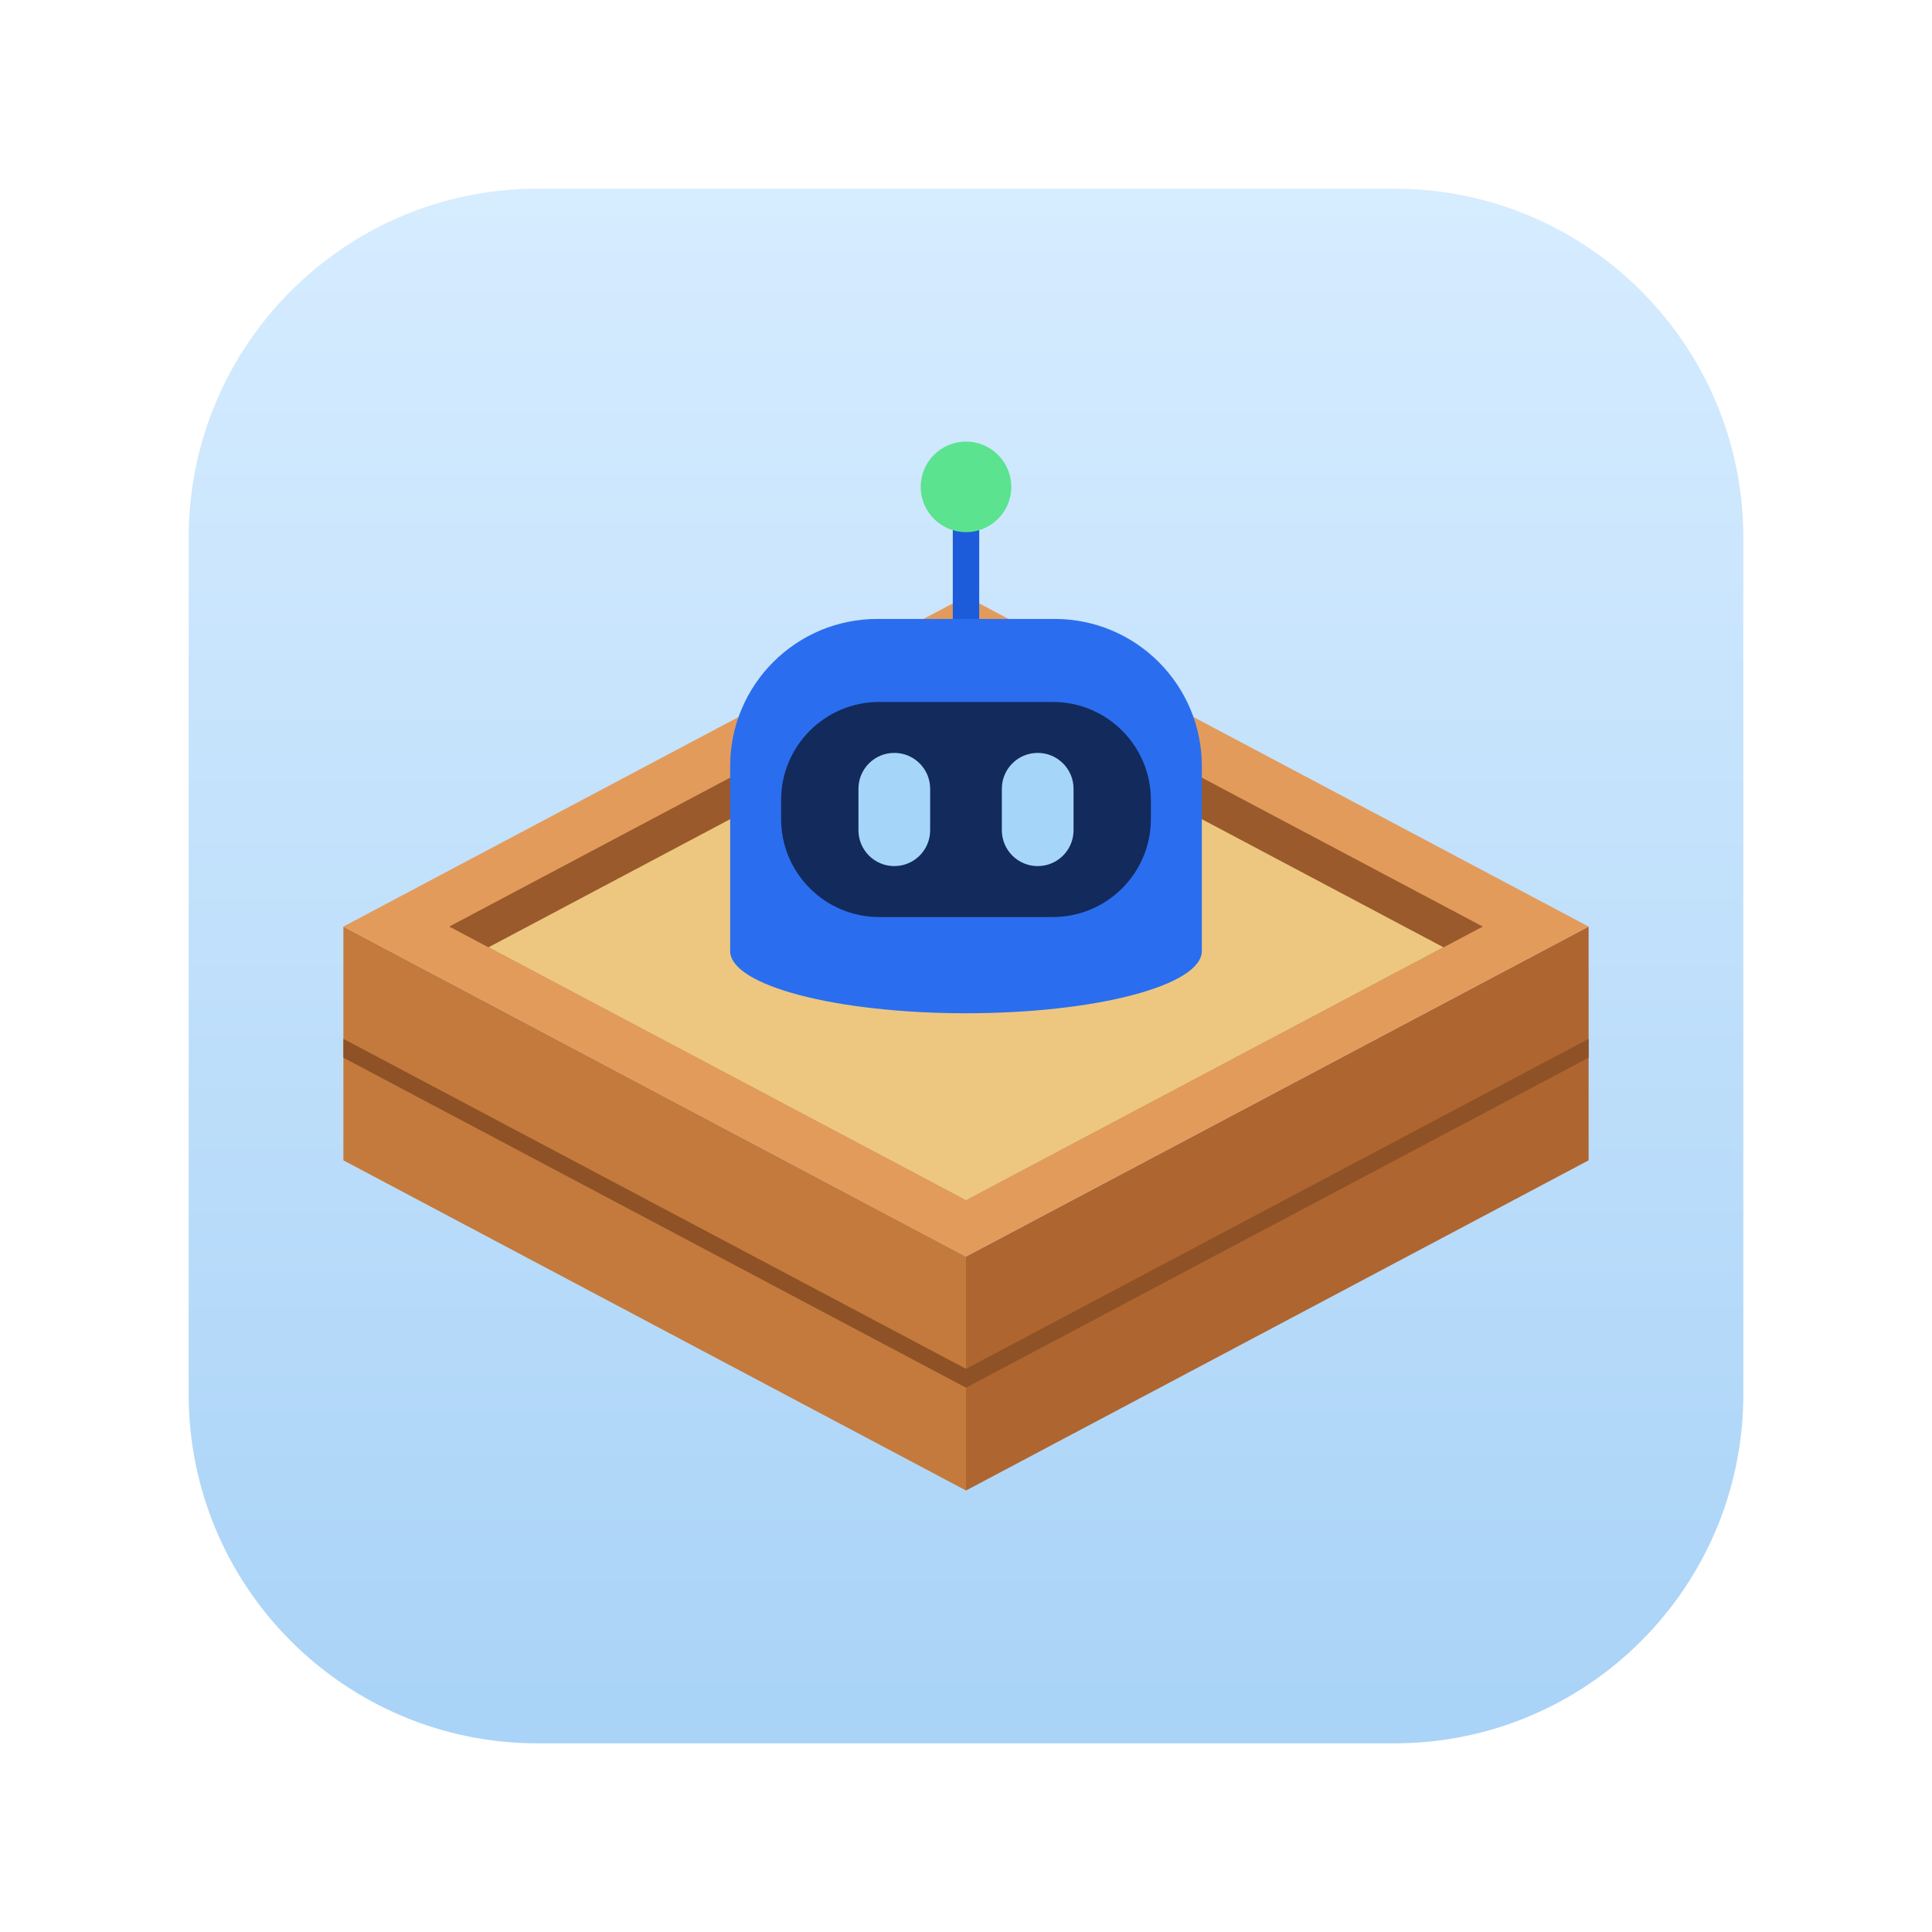
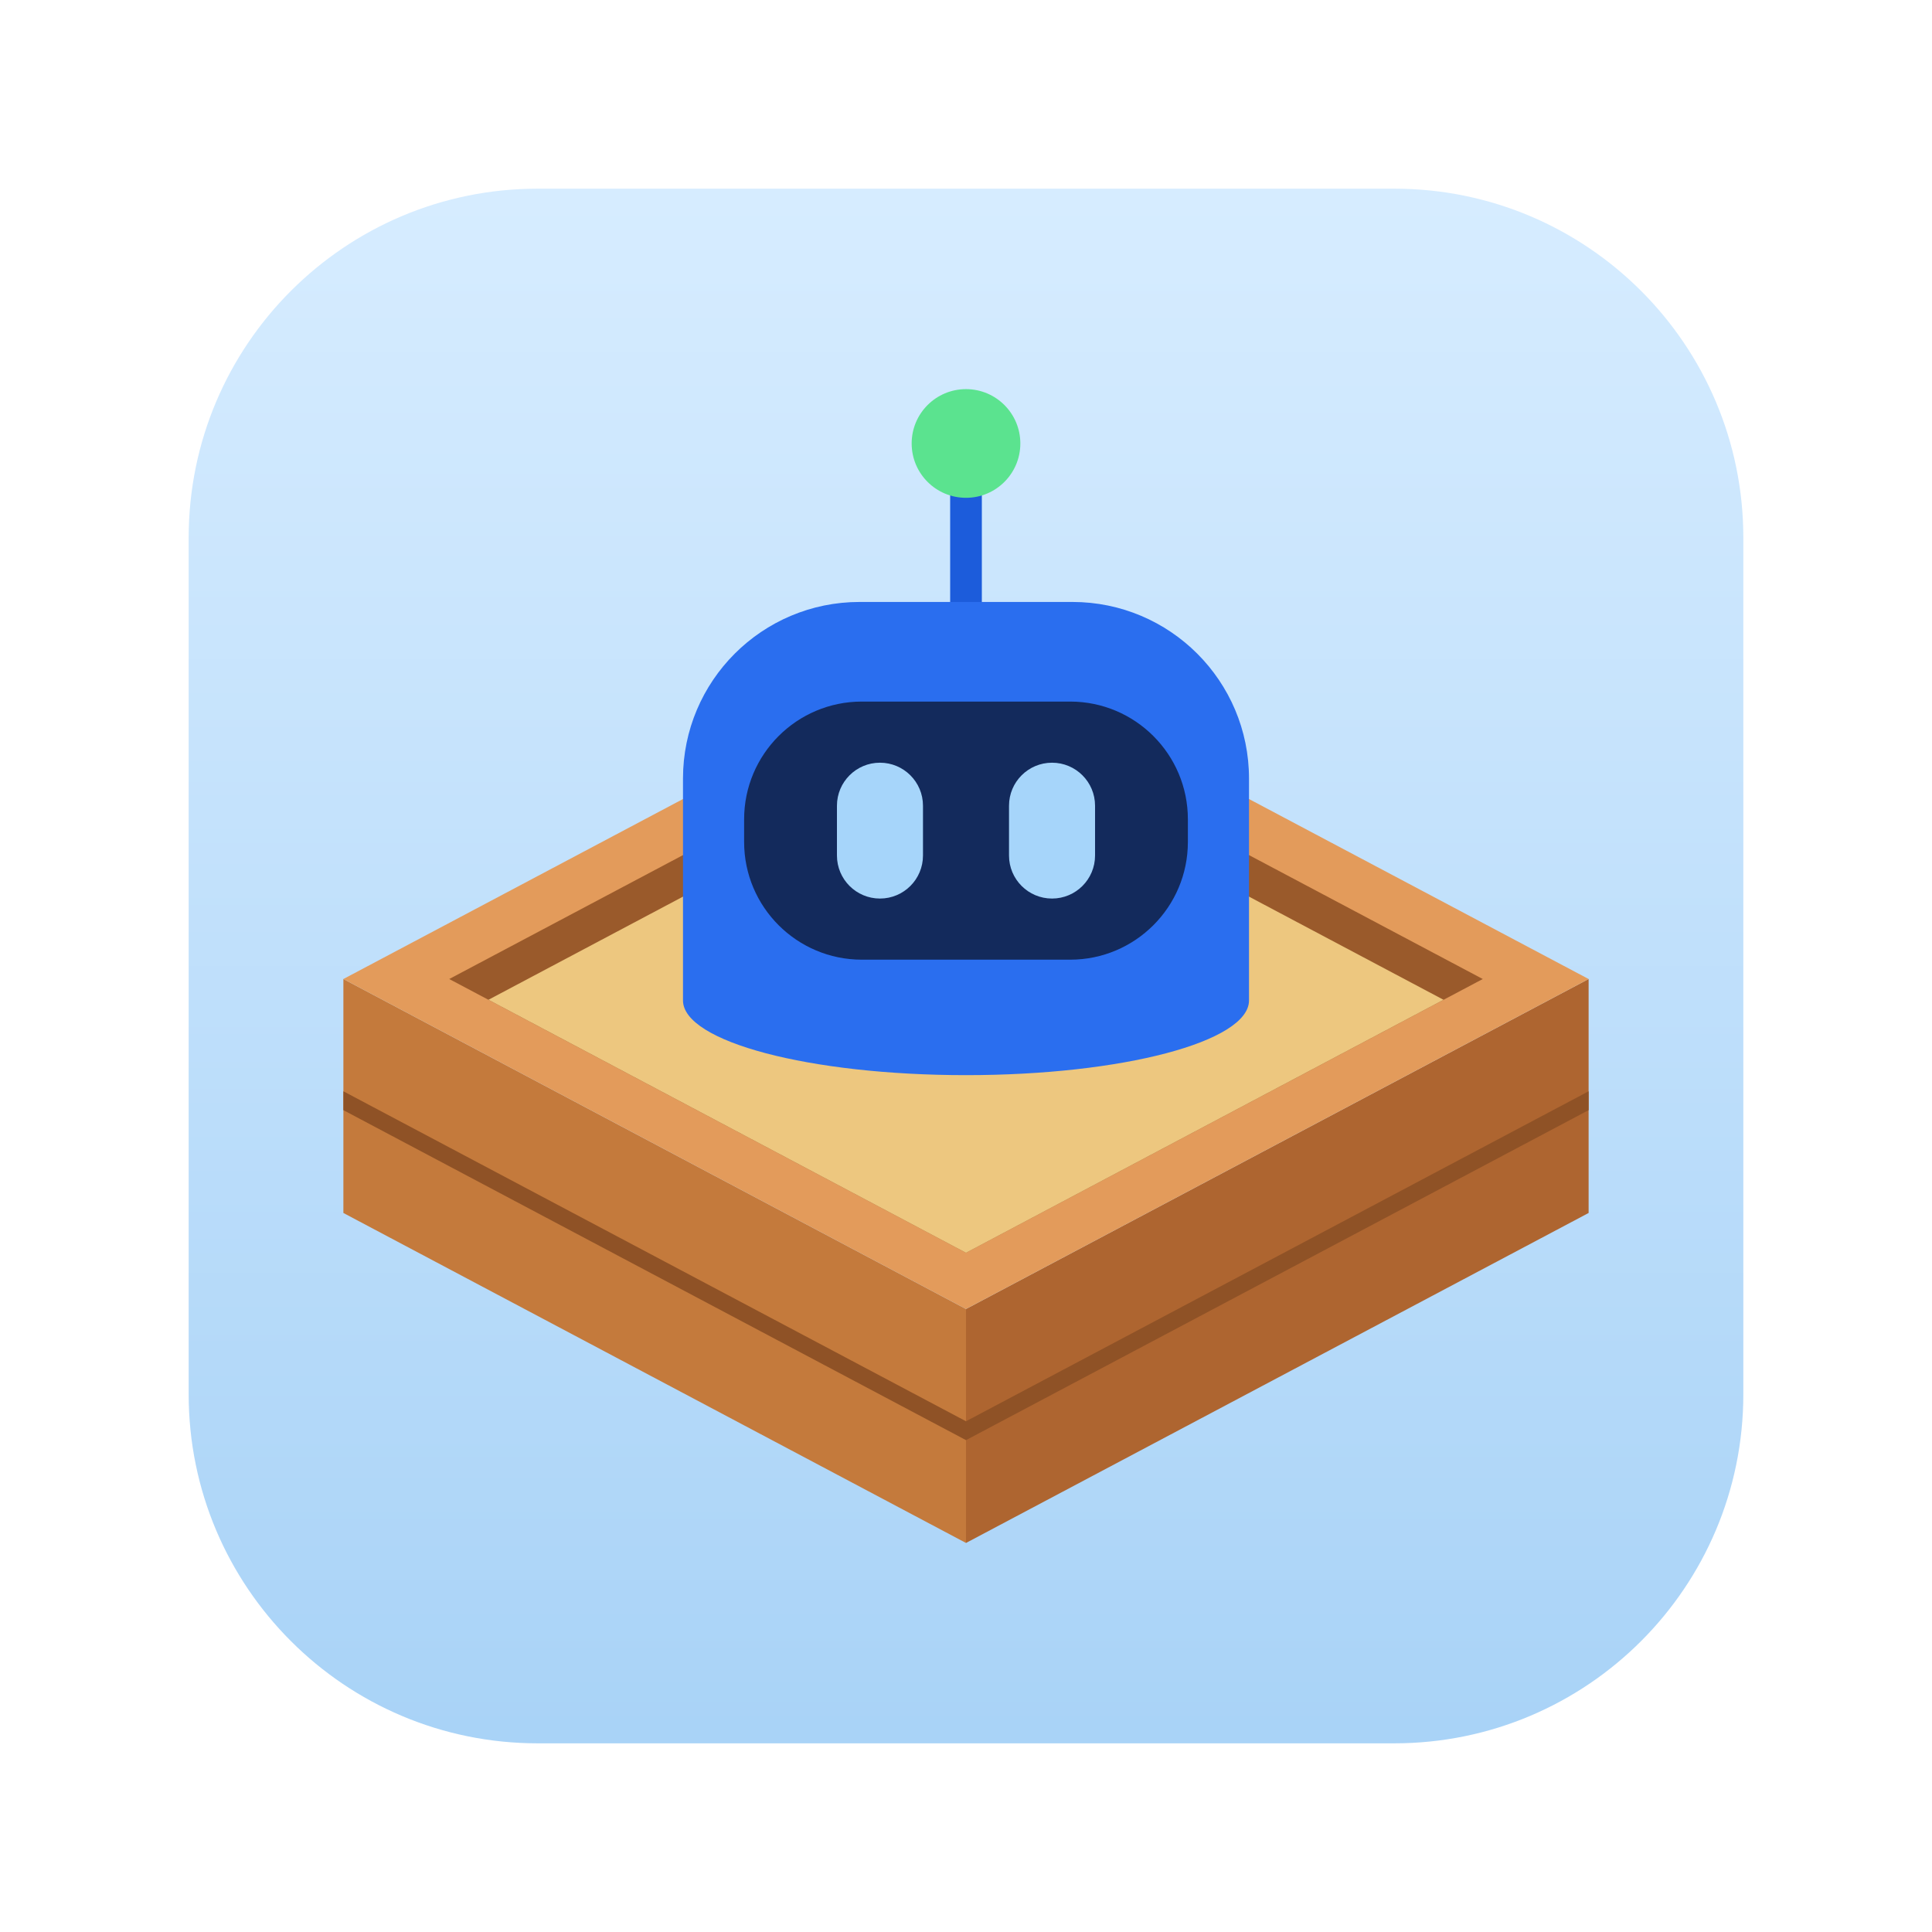
<svg xmlns="http://www.w3.org/2000/svg" viewBox="0 0 1024 1024">
  <defs>
    <linearGradient id="fill" x1="0" y1="0" x2="0" y2="1">
      <stop offset="0" stop-color="#D6ECFF" />
      <stop offset="1" stop-color="#A9D3F7" />
    </linearGradient>
    <clipPath id="shape">
      <rect x="100" y="100" width="824" height="824" rx="185" />
    </clipPath>
  </defs>
  <rect x="100" y="100" width="824" height="824" rx="185" fill="url(#fill)" />
  <g clip-path="url(#shape)">
    <g id="frame" transform="translate(0.0 0.0)">
-       <polygon points="182.0,491.1 512.0,666.0 512.0,790.0 182.0,615.0" fill="#C47A3C" />
-       <polygon points="512.0,666.0 842.0,491.1 842.0,615.0 512.0,790.0" fill="#AE6530" />
-       <polygon points="182.0,550.6 512.0,725.5 512.0,735.5 182.0,560.6" fill="#8F5226" />
-       <polygon points="512.0,725.5 842.0,550.6 842.0,560.6 512.0,735.5" fill="#8F5226" />
-       <polygon points="512.0,316.1 842.0,491.1 512.0,666.0 182.0,491.1" fill="#E39B5B" />
-       <polygon points="512.0,345.9 785.9,491.1 512.0,636.2 238.1,491.1" fill="#9A5A2B" />
+       <polygon points="182.0,518.9 512.0,693.8 512.0,817.8 182.0,642.9" fill="#C47A3C" />
+       <polygon points="512.0,693.8 842.0,518.9 842.0,642.9 512.0,817.8" fill="#AE6530" />
+       <polygon points="182.0,578.4 512.0,753.3 512.0,763.3 182.0,588.4" fill="#8F5226" />
+       <polygon points="512.0,753.3 842.0,578.4 842.0,588.4 512.0,763.3" fill="#8F5226" />
+       <polygon points="512.0,344.0 842.0,518.9 512.0,693.8 182.0,518.9" fill="#E39B5B" />
+       <polygon points="512.0,373.7 785.9,518.9 512.0,664.0 238.1,518.9" fill="#9A5A2B" />
    </g>
    <g id="sand" transform="translate(0.0 0.0)">
-       <polygon points="512.0,367.9 765.1,502.1 512.0,636.2 258.9,502.1" fill="#EDC77F" />
+       <polygon points="512.0,395.7 765.1,529.9 512.0,664.0 258.9,529.9" fill="#EDC77F" />
    </g>
    <g id="agent" transform="translate(0.0 0.0)">
-       <rect x="505" y="258.05" width="14" height="80" rx="7" fill="#1C5CDB" />
-       <circle cx="512" cy="258.05" r="24" fill="#5BE38F" />
-       <path d="M387,504.05 V406.05 A78,78 0 0 1 465,328.05 H559 A78,78 0 0 1 637,406.05 V504.05 A125,33 0 0 1 387,504.05 Z" fill="#2A6EEF" />
-       <rect x="414" y="372.05" width="196" height="114" rx="52" fill="#132A5C" />
-       <rect x="455" y="399.05" width="38" height="60" rx="19" fill="#A6D5FA" />
-       <rect x="531" y="399.05" width="38" height="60" rx="19" fill="#A6D5FA" />
+       <g transform="translate(512 569.85) scale(1.2) translate(-512 -569.85)">
+         <rect x="505" y="290.85" width="14" height="80" rx="7" fill="#1C5CDB" />
+         <circle cx="512" cy="290.85" r="24" fill="#5BE38F" />
+         <path d="M387,536.85 V438.85 A78,78 0 0 1 465,360.85 H559 A78,78 0 0 1 637,438.85 V536.85 A125,33 0 0 1 387,536.85 Z" fill="#2A6EEF" />
+         <rect x="414" y="404.85" width="196" height="114" rx="52" fill="#132A5C" />
+         <rect x="455" y="431.85" width="38" height="60" rx="19" fill="#A6D5FA" />
+         <rect x="531" y="431.85" width="38" height="60" rx="19" fill="#A6D5FA" />
+       </g>
    </g>
  </g>
</svg>
